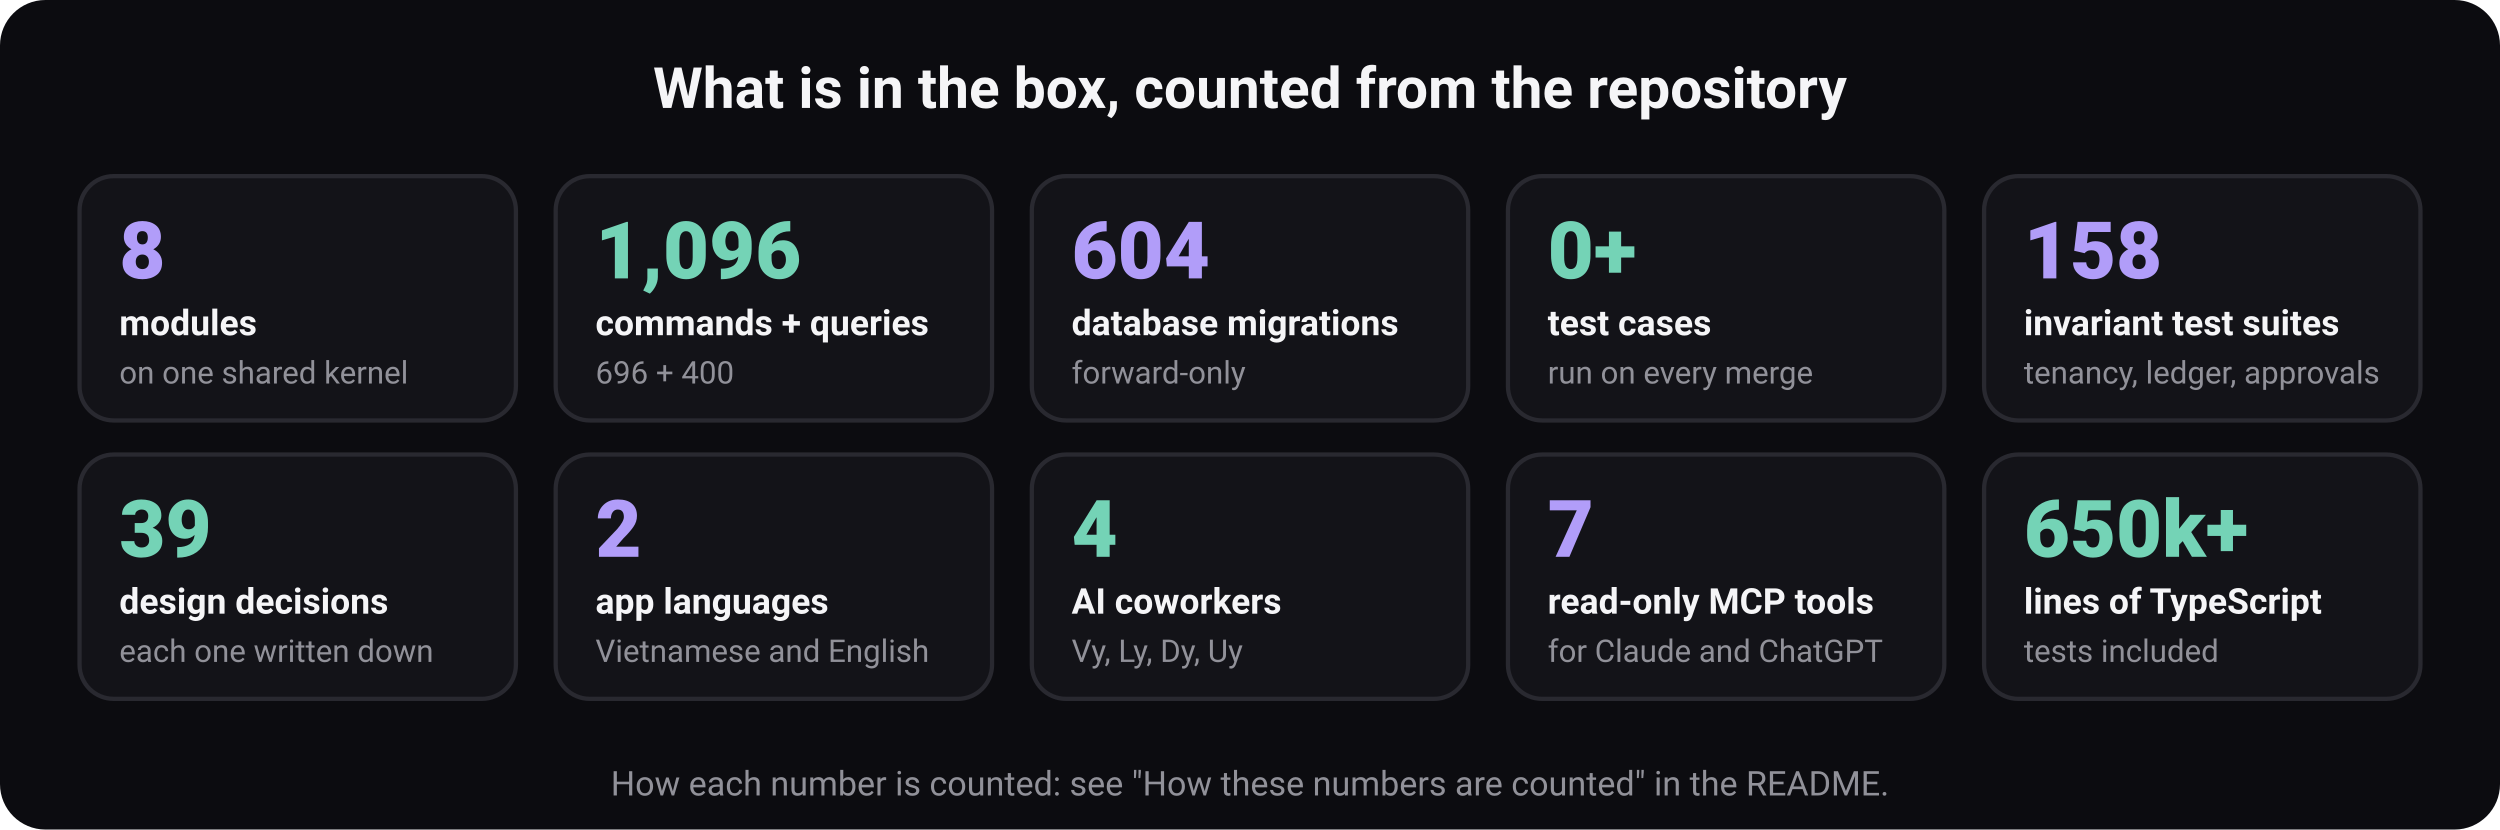
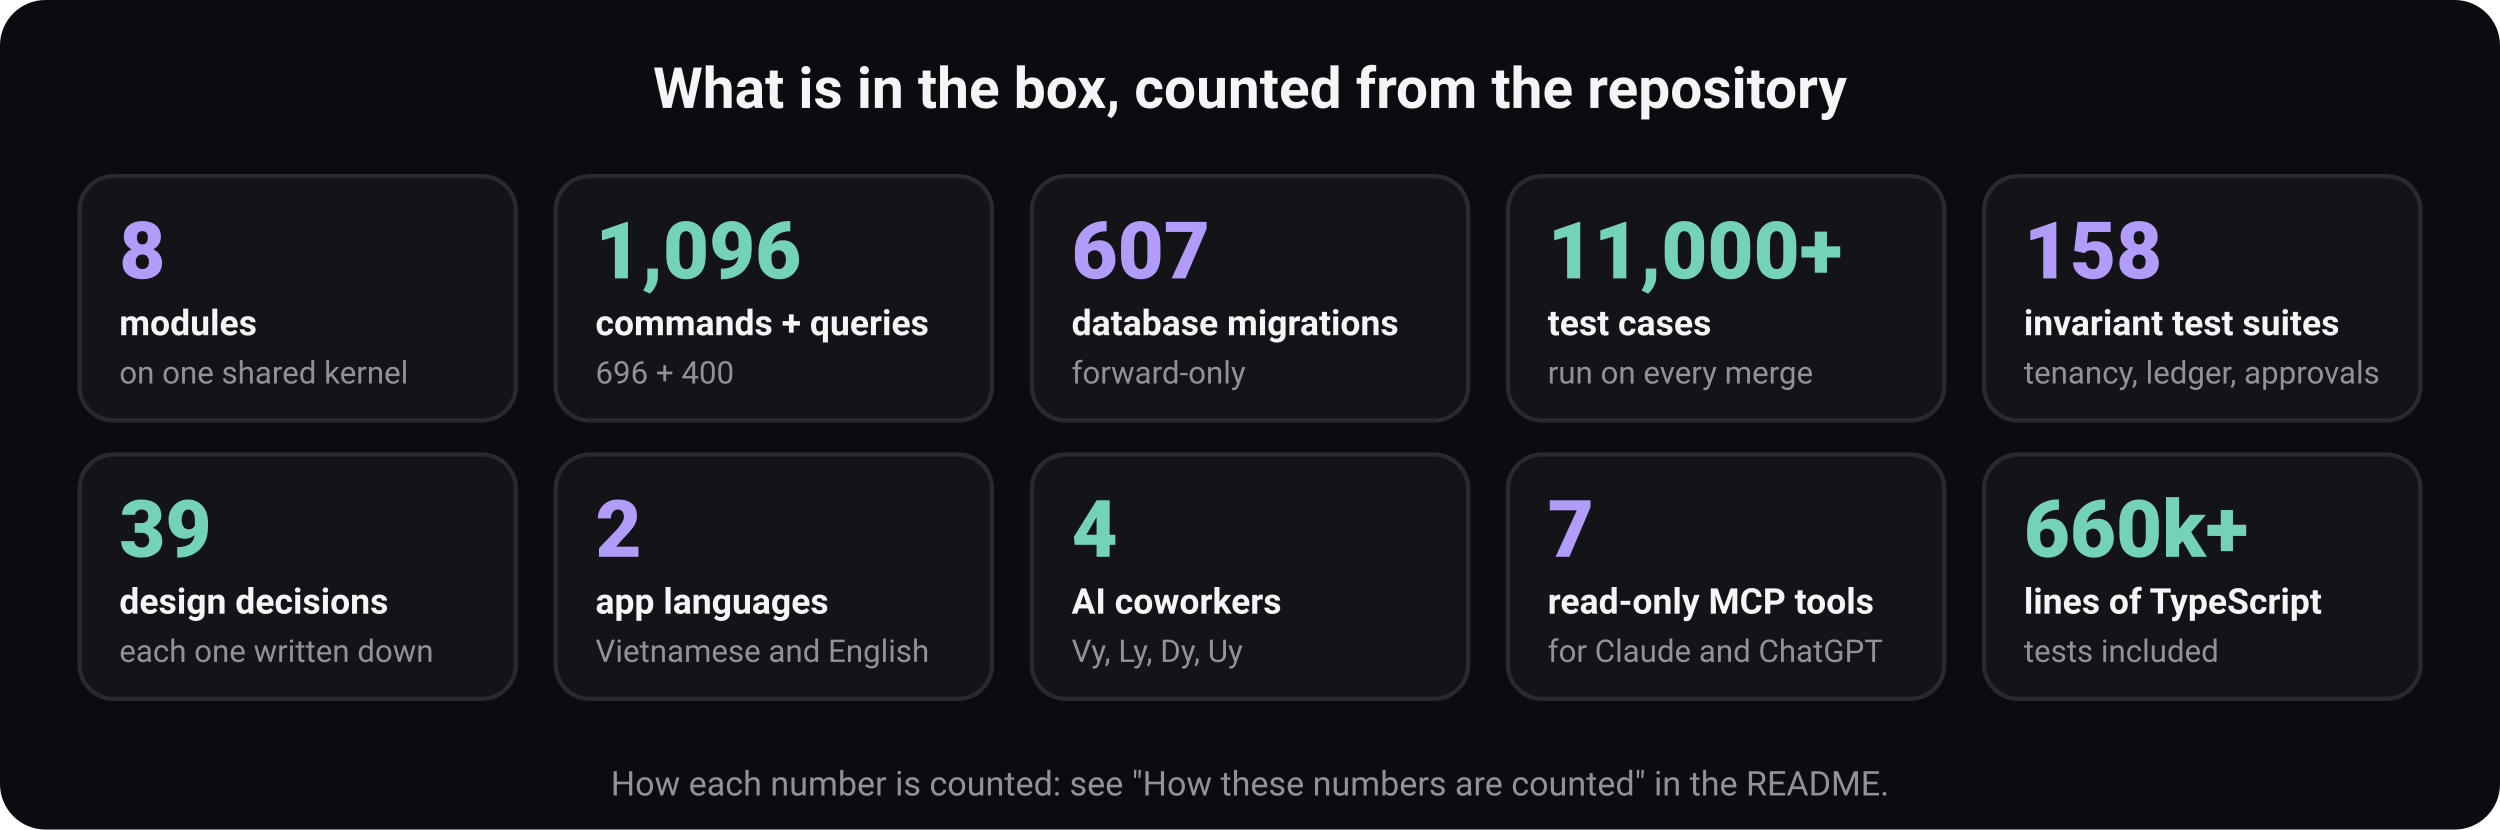
<svg xmlns="http://www.w3.org/2000/svg" width="880" height="292" viewBox="0 0 880 292" role="img" aria-labelledby="t d" font-family="ui-sans-serif, system-ui, -apple-system, 'Segoe UI', Roboto, 'Helvetica Neue', Arial, sans-serif">
  <rect width="880" height="292" rx="16" fill="#0c0c10" />
  <text x="440" y="38" font-size="20" font-weight="700" fill="#f5f5f7" text-anchor="middle">What is in the box, counted from the repository</text>
  <rect x="28" y="62" width="153.6" height="86" rx="12" fill="#131318" stroke="#292930" stroke-width="1.5" />
  <text x="42" y="98" font-size="28" font-weight="800" fill="#b19df9" text-anchor="start">8</text>
  <text x="42" y="118" font-size="12.5" font-weight="600" fill="#f5f5f7" text-anchor="start">modules</text>
  <text x="42" y="135" font-size="11" font-weight="400" fill="#919199" text-anchor="start">on one shared kernel</text>
  <rect x="195.6" y="62" width="153.6" height="86" rx="12" fill="#131318" stroke="#292930" stroke-width="1.5" />
  <text x="209.6" y="98" font-size="28" font-weight="800" fill="#74d3b6" text-anchor="start">1,096</text>
  <text x="209.6" y="118" font-size="12.5" font-weight="600" fill="#f5f5f7" text-anchor="start">commands + queries</text>
  <text x="209.6" y="135" font-size="11" font-weight="400" fill="#919199" text-anchor="start">696 + 400</text>
  <rect x="363.2" y="62" width="153.6" height="86" rx="12" fill="#131318" stroke="#292930" stroke-width="1.5" />
-   <text x="377.2" y="98" font-size="28" font-weight="800" fill="#b19df9" text-anchor="start">604</text>
+   <text x="377.2" y="98" font-size="28" font-weight="800" fill="#b19df9" text-anchor="start">607</text>
  <text x="377.2" y="118" font-size="12.5" font-weight="600" fill="#f5f5f7" text-anchor="start">database migrations</text>
  <text x="377.2" y="135" font-size="11" font-weight="400" fill="#919199" text-anchor="start">forward-only</text>
  <rect x="530.8" y="62" width="153.6" height="86" rx="12" fill="#131318" stroke="#292930" stroke-width="1.5" />
-   <text x="544.8" y="98" font-size="28" font-weight="800" fill="#74d3b6" text-anchor="start">0+</text>
+   <text x="544.8" y="98" font-size="28" font-weight="800" fill="#74d3b6" text-anchor="start">11,000+</text>
  <text x="544.8" y="118" font-size="12.5" font-weight="600" fill="#f5f5f7" text-anchor="start">test cases</text>
  <text x="544.8" y="135" font-size="11" font-weight="400" fill="#919199" text-anchor="start">run on every merge</text>
  <rect x="698.4" y="62" width="153.6" height="86" rx="12" fill="#131318" stroke="#292930" stroke-width="1.5" />
  <text x="712.4" y="98" font-size="28" font-weight="800" fill="#b19df9" text-anchor="start">158</text>
  <text x="712.4" y="118" font-size="12.5" font-weight="600" fill="#f5f5f7" text-anchor="start">invariant test suites</text>
  <text x="712.4" y="135" font-size="11" font-weight="400" fill="#919199" text-anchor="start">tenancy, ledger, approvals</text>
  <rect x="28" y="160" width="153.6" height="86" rx="12" fill="#131318" stroke="#292930" stroke-width="1.5" />
  <text x="42" y="196" font-size="28" font-weight="800" fill="#74d3b6" text-anchor="start">39</text>
  <text x="42" y="216" font-size="12.5" font-weight="600" fill="#f5f5f7" text-anchor="start">design decisions</text>
  <text x="42" y="233" font-size="11" font-weight="400" fill="#919199" text-anchor="start">each one written down</text>
  <rect x="195.6" y="160" width="153.6" height="86" rx="12" fill="#131318" stroke="#292930" stroke-width="1.5" />
  <text x="209.6" y="196" font-size="28" font-weight="800" fill="#b19df9" text-anchor="start">2</text>
  <text x="209.6" y="216" font-size="12.5" font-weight="600" fill="#f5f5f7" text-anchor="start">app languages</text>
  <text x="209.6" y="233" font-size="11" font-weight="400" fill="#919199" text-anchor="start">Vietnamese and English</text>
  <rect x="363.2" y="160" width="153.6" height="86" rx="12" fill="#131318" stroke="#292930" stroke-width="1.5" />
  <text x="377.2" y="196" font-size="28" font-weight="800" fill="#74d3b6" text-anchor="start">4</text>
  <text x="377.2" y="216" font-size="12.5" font-weight="600" fill="#f5f5f7" text-anchor="start">AI coworkers</text>
  <text x="377.2" y="233" font-size="11" font-weight="400" fill="#919199" text-anchor="start">Vy, Ly, Dy, Uy</text>
  <rect x="530.8" y="160" width="153.6" height="86" rx="12" fill="#131318" stroke="#292930" stroke-width="1.5" />
  <text x="544.8" y="196" font-size="28" font-weight="800" fill="#b19df9" text-anchor="start">7</text>
  <text x="544.8" y="216" font-size="12.5" font-weight="600" fill="#f5f5f7" text-anchor="start">read-only MCP tools</text>
  <text x="544.8" y="233" font-size="11" font-weight="400" fill="#919199" text-anchor="start">for Claude and ChatGPT</text>
  <rect x="698.4" y="160" width="153.6" height="86" rx="12" fill="#131318" stroke="#292930" stroke-width="1.5" />
-   <text x="712.4" y="196" font-size="28" font-weight="800" fill="#74d3b6" text-anchor="start">650k+</text>
+   <text x="712.4" y="196" font-size="28" font-weight="800" fill="#74d3b6" text-anchor="start">660k+</text>
  <text x="712.4" y="216" font-size="12.5" font-weight="600" fill="#f5f5f7" text-anchor="start">lines of TypeScript</text>
  <text x="712.4" y="233" font-size="11" font-weight="400" fill="#919199" text-anchor="start">tests included</text>
  <text x="440" y="280" font-size="12" font-weight="400" fill="#919199" text-anchor="middle">How each number is counted: see "How these numbers are counted" in the README.</text>
</svg>
